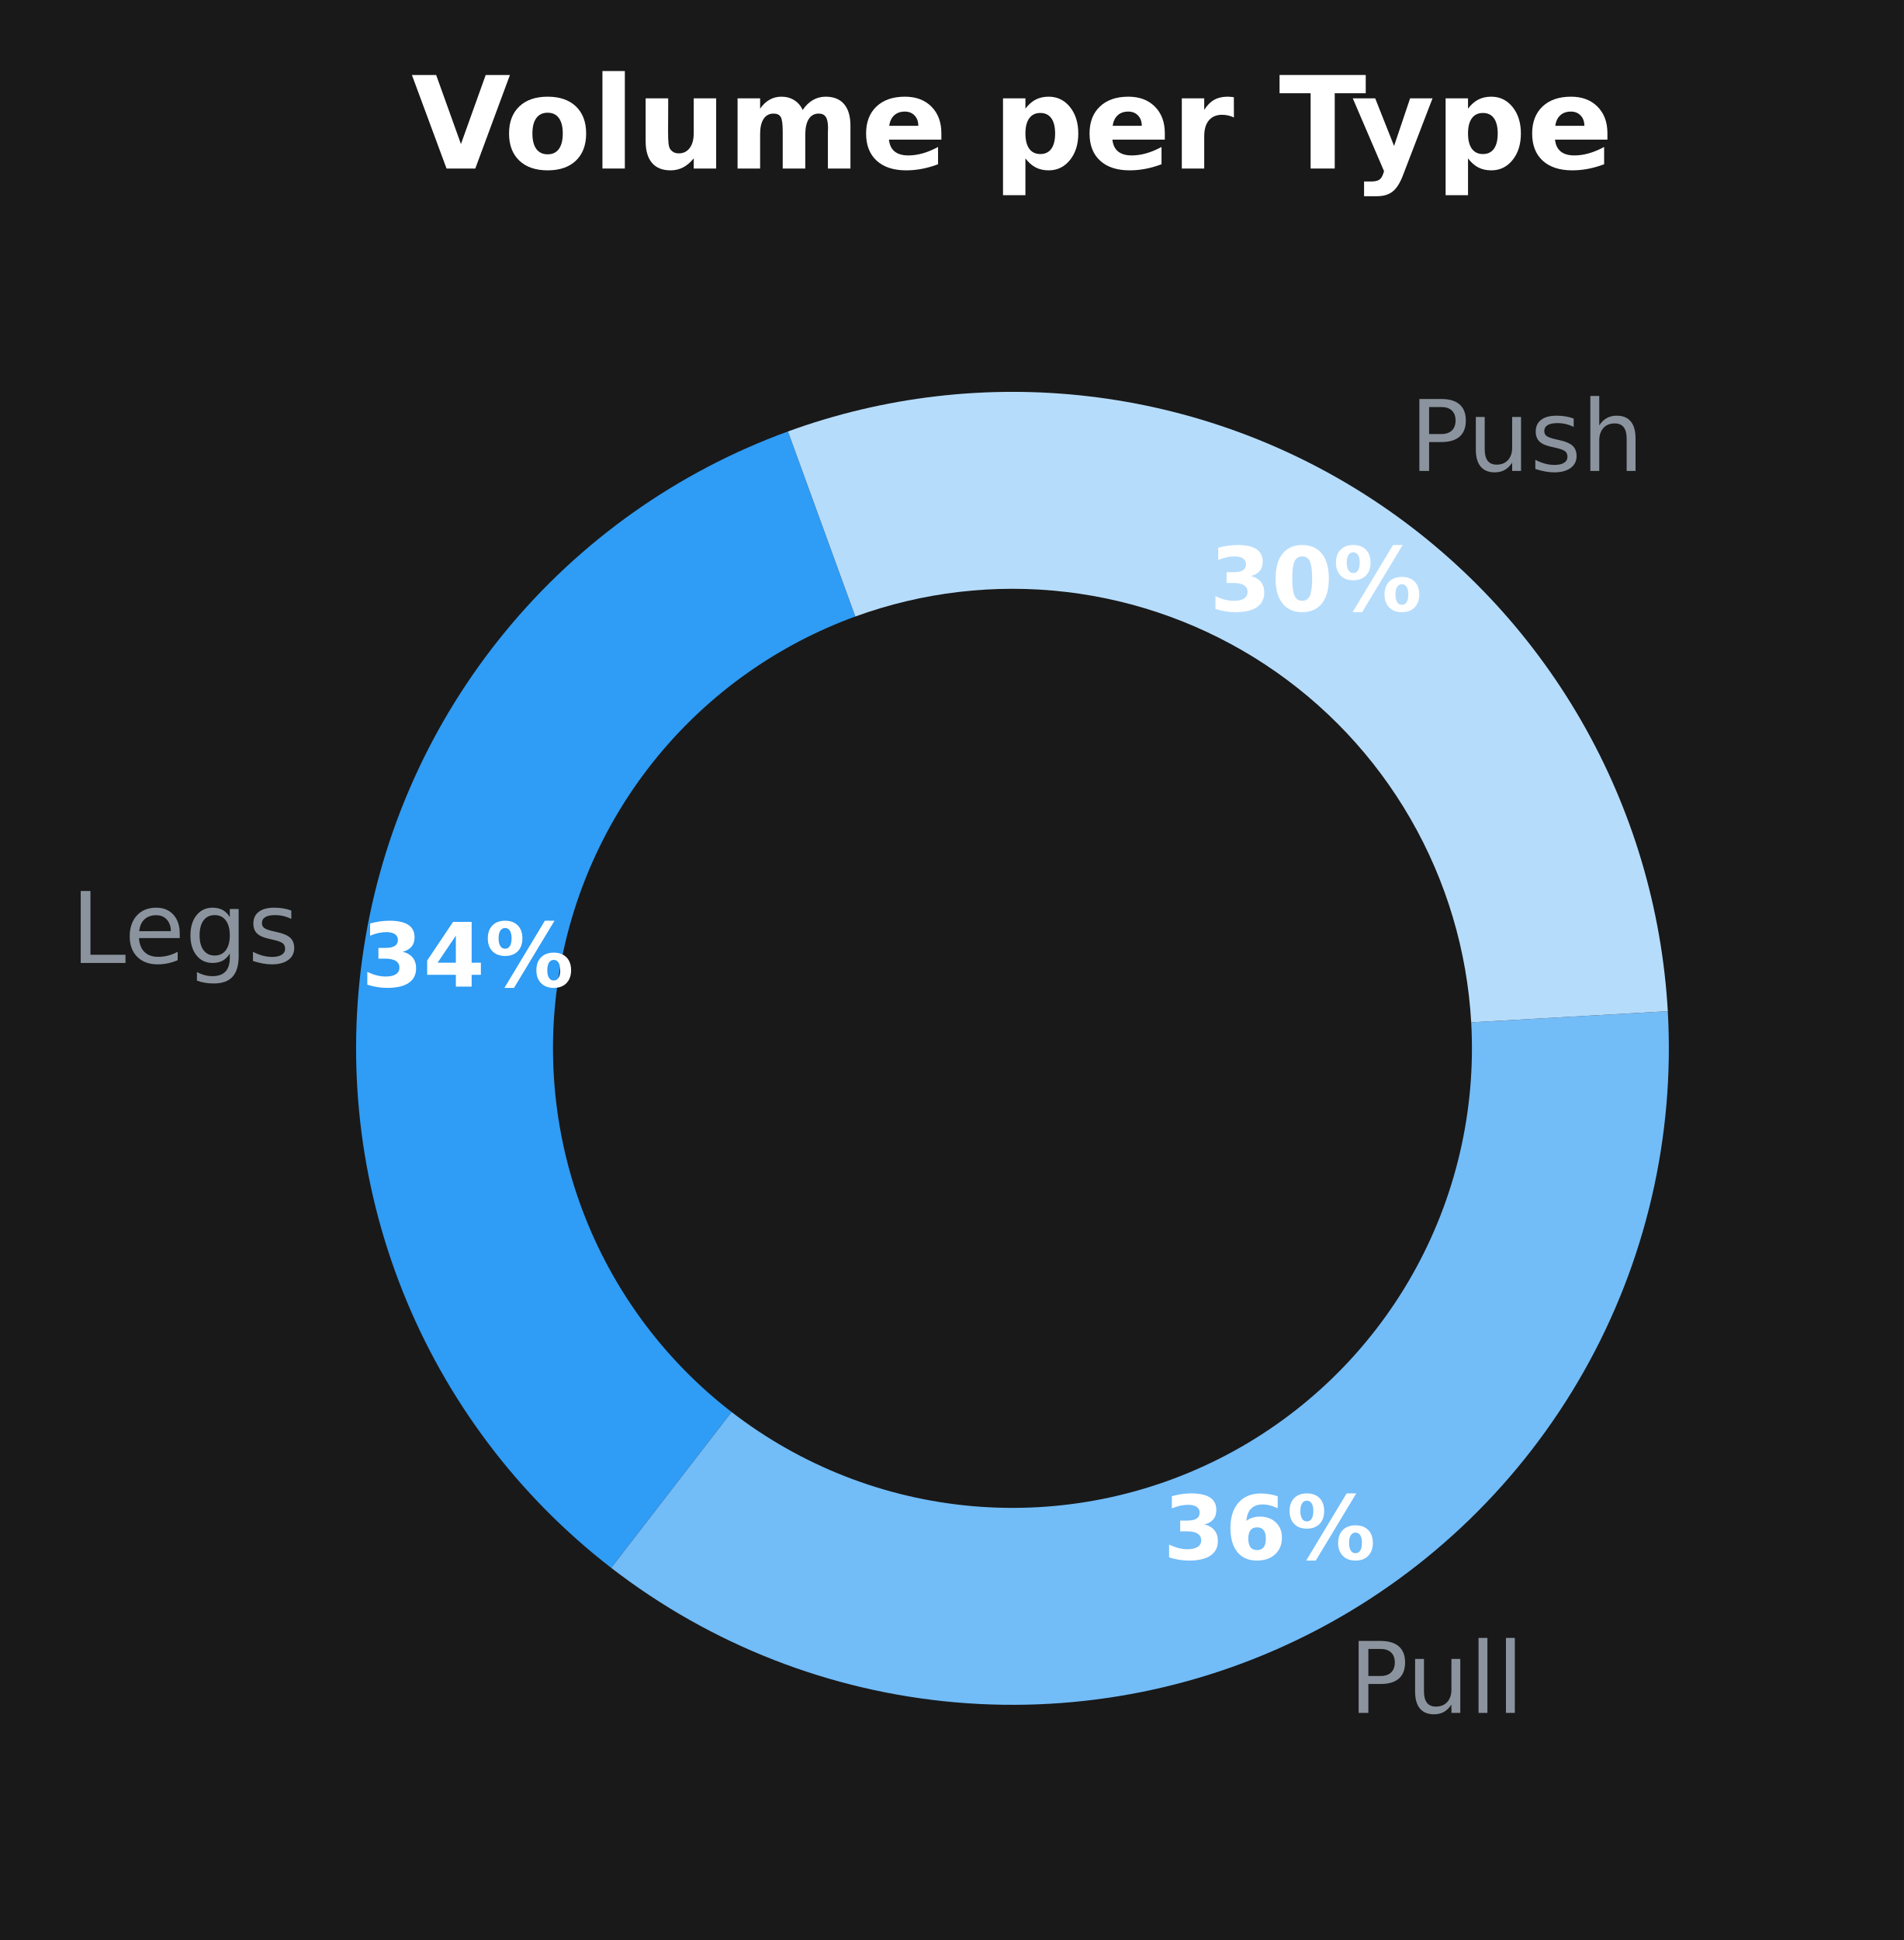
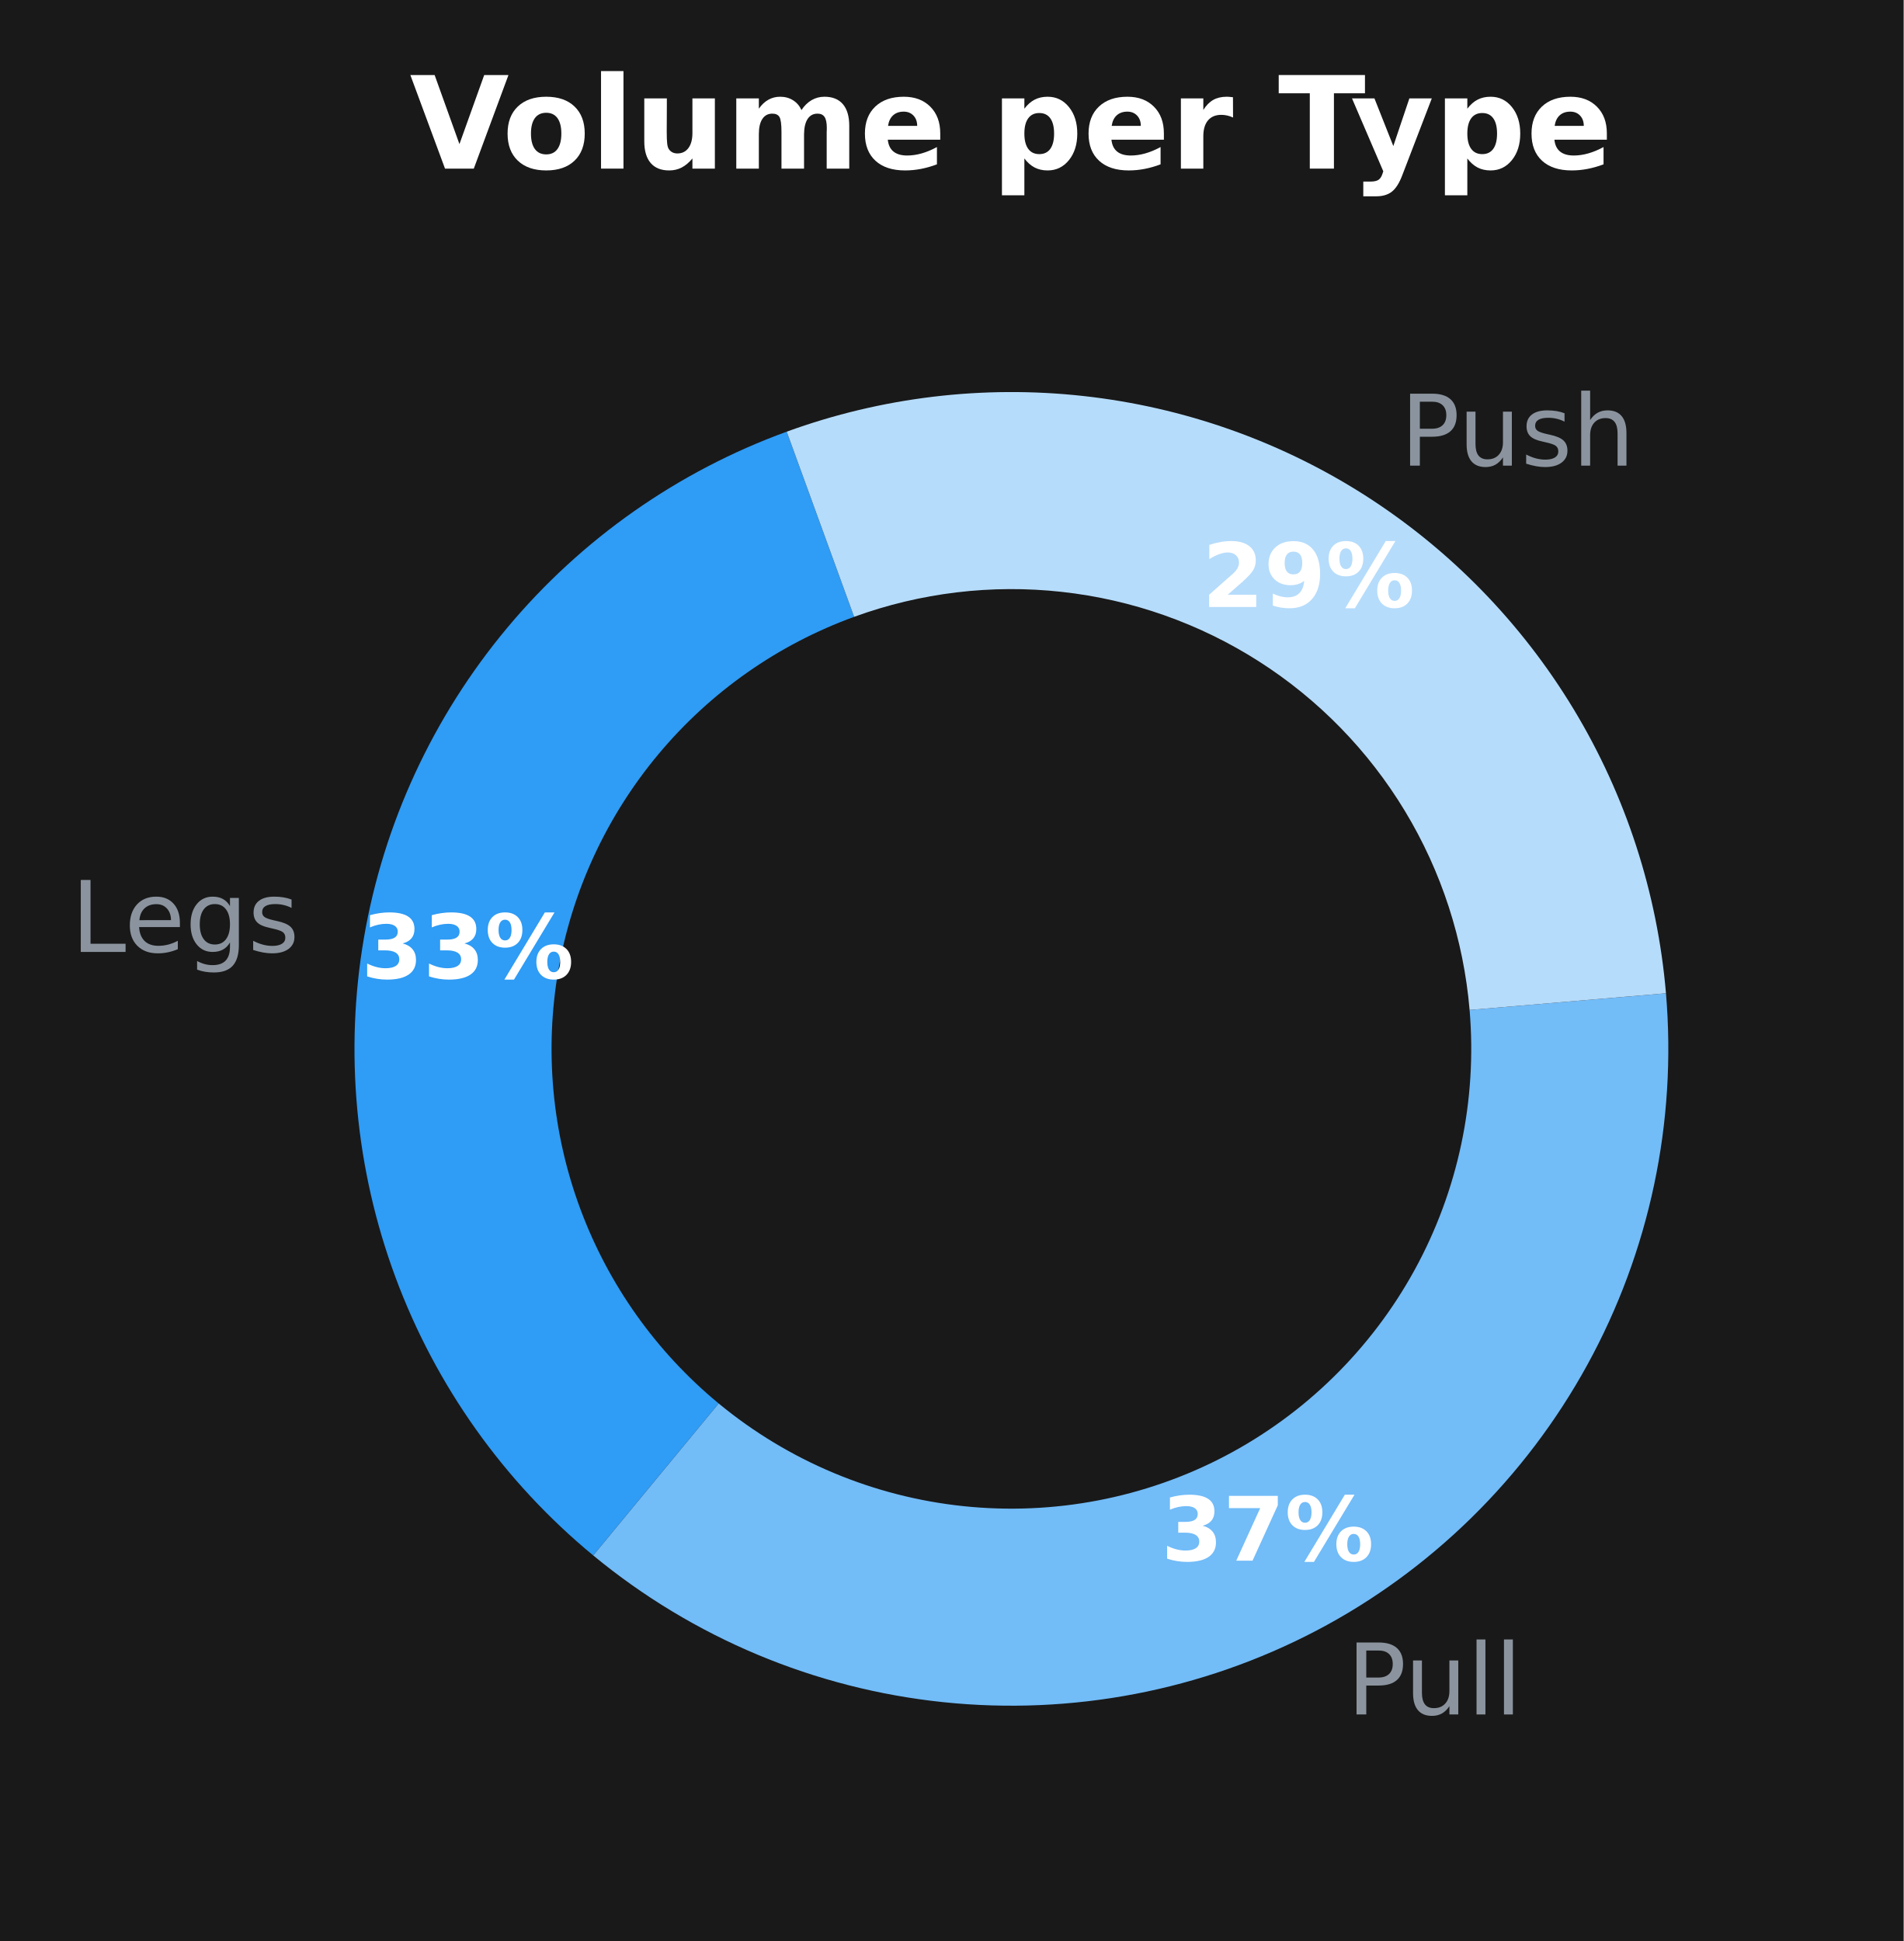
- <svg xmlns="http://www.w3.org/2000/svg" xmlns:xlink="http://www.w3.org/1999/xlink" width="192.979pt" height="196.598pt" viewBox="0 0 192.979 196.598" version="1.1">
+ <svg xmlns="http://www.w3.org/2000/svg" xmlns:xlink="http://www.w3.org/1999/xlink" width="192.788pt" height="196.598pt" viewBox="0 0 192.788 196.598" version="1.1">
  <defs>
    <style type="text/css">*{stroke-linejoin: round; stroke-linecap: butt}</style>
  </defs>
  <g id="figure_1">
    <g id="patch_1">
-       <path d="M 0 196.598  L 192.979 196.598  L 192.979 0  L 0 0  z " style="fill: #191919" />
+       <path d="M 0 196.598  L 192.788 196.598  L 192.788 0  L 0 0  z " style="fill: #191919" />
    </g>
    <g id="axes_1">
      <g id="patch_2">
-         <path d="M 79.865 43.722  C 68.678 47.794 58.786 54.795 51.226 63.991  C 43.666 73.187 38.712 84.246 36.882 96.01  C 35.051 107.773 36.411 119.815 40.82 130.873  C 45.228 141.932 52.525 151.607 61.946 158.885  L 74.148 143.091  C 67.553 137.996 62.445 131.224 59.359 123.483  C 56.274 115.742 55.321 107.312 56.603 99.078  C 57.884 90.844 61.352 83.102 66.644 76.665  C 71.936 70.228 78.86 65.327 86.691 62.477  z " style="fill: #2f9cf5" />
+         <path d="M 79.674 43.722  C 68.658 47.732 58.895 54.582 51.378 63.577  C 43.861 72.573 38.853 83.397 36.864 94.95  C 34.875 106.503 35.974 118.379 40.051 129.37  C 44.127 140.361 51.036 150.082 60.077 157.545  L 72.782 142.153  C 66.454 136.929 61.617 130.124 58.764 122.43  C 55.91 114.736 55.141 106.423 56.533 98.336  C 57.925 90.249 61.431 82.672 66.693 76.376  C 71.955 70.079 78.789 65.283 86.5 62.477  z " style="fill: #2f9cf5" />
      </g>
      <g id="patch_3">
-         <path d="M 61.946 158.885  C 72.039 166.683 84.165 171.416 96.872 172.517  C 109.579 173.619 122.338 171.044 133.623 165.1  C 144.908 159.155 154.249 150.09 160.527 138.987  C 166.806 127.885 169.762 115.208 169.04 102.474  L 149.114 103.603  C 149.619 112.517 147.55 121.391 143.155 129.163  C 138.76 136.934 132.221 143.28 124.322 147.441  C 116.423 151.602 107.491 153.405 98.596 152.634  C 89.701 151.862 81.213 148.549 74.148 143.091  z " style="fill: #72bcf8" />
+         <path d="M 60.077 157.545  C 70.177 165.882 82.518 171.054 95.544 172.409  C 108.57 173.764 121.711 171.243 133.311 165.163  C 144.911 159.083 154.462 149.711 160.759 138.228  C 167.057 126.745 169.826 113.654 168.717 100.605  L 148.83 102.295  C 149.606 111.429 147.668 120.593 143.26 128.631  C 138.851 136.669 132.166 143.23 124.046 147.486  C 115.926 151.741 106.728 153.506 97.609 152.558  C 88.491 151.609 79.852 147.989 72.782 142.153  z " style="fill: #72bcf8" />
      </g>
      <g id="patch_4">
-         <path d="M 169.04 102.474  C 168.453 92.115 165.45 82.034 160.273 73.042  C 155.095 64.05 147.885 56.392 139.22 50.683  C 130.555 44.975 120.674 41.372 110.368 40.163  C 100.062 38.954 89.615 40.173 79.865 43.722  L 86.691 62.477  C 93.516 59.993 100.829 59.139 108.043 59.985  C 115.257 60.831 122.174 63.354 128.24 67.35  C 134.305 71.346 139.352 76.706 142.976 83.001  C 146.601 89.295 148.703 96.352 149.114 103.603  z " style="fill: #b6dcfb" />
+         <path d="M 168.717 100.605  C 167.851 90.423 164.652 80.577 159.367 71.831  C 154.083 63.086 146.854 55.674 138.243 50.173  C 129.632 44.672 119.868 41.229 109.711 40.11  C 99.555 38.991 89.275 40.227 79.674 43.722  L 86.5 62.477  C 93.221 60.031 100.417 59.165 107.526 59.948  C 114.636 60.731 121.47 63.142 127.498 66.993  C 133.526 70.843 138.586 76.031 142.285 82.153  C 145.985 88.275 148.224 95.168 148.83 102.295  z " style="fill: #b6dcfb" />
      </g>
      <g id="matplotlib.axis_1" />
      <g id="matplotlib.axis_2" />
      <g id="text_1">
-         <g style="fill: #8b949e" transform="translate(7.2 97.58446) scale(0.1 -0.1)">
+         <g style="fill: #8b949e" transform="translate(7.2 96.4188) scale(0.1 -0.1)">
          <defs>
            <path id="DejaVuSans-2f" d="M 628 4666  L 1259 4666  L 1259 531  L 3531 531  L 3531 0  L 628 0  L 628 4666  z " transform="scale(0.015625)" />
            <path id="DejaVuSans-48" d="M 3597 1894  L 3597 1613  L 953 1613  Q 991 1019 1311 708  Q 1631 397 2203 397  Q 2534 397 2845 478  Q 3156 559 3463 722  L 3463 178  Q 3153 47 2828 -22  Q 2503 -91 2169 -91  Q 1331 -91 842 396  Q 353 884 353 1716  Q 353 2575 817 3079  Q 1281 3584 2069 3584  Q 2775 3584 3186 3129  Q 3597 2675 3597 1894  z M 3022 2063  Q 3016 2534 2758 2815  Q 2500 3097 2075 3097  Q 1594 3097 1305 2825  Q 1016 2553 972 2059  L 3022 2063  z " transform="scale(0.015625)" />
            <path id="DejaVuSans-4a" d="M 2906 1791  Q 2906 2416 2648 2759  Q 2391 3103 1925 3103  Q 1463 3103 1205 2759  Q 947 2416 947 1791  Q 947 1169 1205 825  Q 1463 481 1925 481  Q 2391 481 2648 825  Q 2906 1169 2906 1791  z M 3481 434  Q 3481 -459 3084 -895  Q 2688 -1331 1869 -1331  Q 1566 -1331 1297 -1286  Q 1028 -1241 775 -1147  L 775 -588  Q 1028 -725 1275 -790  Q 1522 -856 1778 -856  Q 2344 -856 2625 -561  Q 2906 -266 2906 331  L 2906 616  Q 2728 306 2450 153  Q 2172 0 1784 0  Q 1141 0 747 490  Q 353 981 353 1791  Q 353 2603 747 3093  Q 1141 3584 1784 3584  Q 2172 3584 2450 3431  Q 2728 3278 2906 2969  L 2906 3500  L 3481 3500  L 3481 434  z " transform="scale(0.015625)" />
            <path id="DejaVuSans-56" d="M 2834 3397  L 2834 2853  Q 2591 2978 2328 3040  Q 2066 3103 1784 3103  Q 1356 3103 1142 2972  Q 928 2841 928 2578  Q 928 2378 1081 2264  Q 1234 2150 1697 2047  L 1894 2003  Q 2506 1872 2764 1633  Q 3022 1394 3022 966  Q 3022 478 2636 193  Q 2250 -91 1575 -91  Q 1294 -91 989 -36  Q 684 19 347 128  L 347 722  Q 666 556 975 473  Q 1284 391 1588 391  Q 1994 391 2212 530  Q 2431 669 2431 922  Q 2431 1156 2273 1281  Q 2116 1406 1581 1522  L 1381 1569  Q 847 1681 609 1914  Q 372 2147 372 2553  Q 372 3047 722 3315  Q 1072 3584 1716 3584  Q 2034 3584 2315 3537  Q 2597 3491 2834 3397  z " transform="scale(0.015625)" />
          </defs>
          <use xlink:href="#DejaVuSans-2f" />
          <use xlink:href="#DejaVuSans-48" transform="translate(53.96875 0)" />
          <use xlink:href="#DejaVuSans-4a" transform="translate(115.5 0)" />
          <use xlink:href="#DejaVuSans-56" transform="translate(178.9844 0)" />
        </g>
      </g>
      <g id="text_2">
-         <g style="fill: #8b949e" transform="translate(136.7237 173.5837) scale(0.1 -0.1)">
+         <g style="fill: #8b949e" transform="translate(136.3997 173.6536) scale(0.1 -0.1)">
          <defs>
            <path id="DejaVuSans-33" d="M 1259 4147  L 1259 2394  L 2053 2394  Q 2494 2394 2734 2622  Q 2975 2850 2975 3272  Q 2975 3691 2734 3919  Q 2494 4147 2053 4147  L 1259 4147  z M 628 4666  L 2053 4666  Q 2838 4666 3239 4311  Q 3641 3956 3641 3272  Q 3641 2581 3239 2228  Q 2838 1875 2053 1875  L 1259 1875  L 1259 0  L 628 0  L 628 4666  z " transform="scale(0.015625)" />
            <path id="DejaVuSans-58" d="M 544 1381  L 544 3500  L 1119 3500  L 1119 1403  Q 1119 906 1312 657  Q 1506 409 1894 409  Q 2359 409 2629 706  Q 2900 1003 2900 1516  L 2900 3500  L 3475 3500  L 3475 0  L 2900 0  L 2900 538  Q 2691 219 2414 64  Q 2138 -91 1772 -91  Q 1169 -91 856 284  Q 544 659 544 1381  z M 1991 3584  L 1991 3584  z " transform="scale(0.015625)" />
            <path id="DejaVuSans-4f" d="M 603 4863  L 1178 4863  L 1178 0  L 603 0  L 603 4863  z " transform="scale(0.015625)" />
          </defs>
          <use xlink:href="#DejaVuSans-33" />
          <use xlink:href="#DejaVuSans-58" transform="translate(58.54688 0)" />
          <use xlink:href="#DejaVuSans-4f" transform="translate(121.9219 0)" />
          <use xlink:href="#DejaVuSans-4f" transform="translate(149.7031 0)" />
        </g>
      </g>
      <g id="text_3">
-         <g style="fill: #8b949e" transform="translate(142.8802 47.72604) scale(0.1 -0.1)">
+         <g style="fill: #8b949e" transform="translate(141.8243 47.1649) scale(0.1 -0.1)">
          <defs>
            <path id="DejaVuSans-4b" d="M 3513 2113  L 3513 0  L 2938 0  L 2938 2094  Q 2938 2591 2744 2837  Q 2550 3084 2163 3084  Q 1697 3084 1428 2787  Q 1159 2491 1159 1978  L 1159 0  L 581 0  L 581 4863  L 1159 4863  L 1159 2956  Q 1366 3272 1645 3428  Q 1925 3584 2291 3584  Q 2894 3584 3203 3211  Q 3513 2838 3513 2113  z " transform="scale(0.015625)" />
          </defs>
          <use xlink:href="#DejaVuSans-33" />
          <use xlink:href="#DejaVuSans-58" transform="translate(58.54688 0)" />
          <use xlink:href="#DejaVuSans-56" transform="translate(121.9219 0)" />
          <use xlink:href="#DejaVuSans-4b" transform="translate(174.0156 0)" />
        </g>
      </g>
      <g id="text_4">
-         <g style="fill: #ffffff" transform="translate(36.62827 99.98406) scale(0.09 -0.09)">
+         <g style="fill: #ffffff" transform="translate(36.58312 99.09392) scale(0.09 -0.09)">
          <defs>
            <path id="DejaVuSans-Bold-16" d="M 2981 2516  Q 3453 2394 3698 2092  Q 3944 1791 3944 1325  Q 3944 631 3412 270  Q 2881 -91 1863 -91  Q 1503 -91 1142 -33  Q 781 25 428 141  L 428 1069  Q 766 900 1098 814  Q 1431 728 1753 728  Q 2231 728 2486 893  Q 2741 1059 2741 1369  Q 2741 1688 2480 1852  Q 2219 2016 1709 2016  L 1228 2016  L 1228 2791  L 1734 2791  Q 2188 2791 2409 2933  Q 2631 3075 2631 3366  Q 2631 3634 2415 3781  Q 2200 3928 1806 3928  Q 1516 3928 1219 3862  Q 922 3797 628 3669  L 628 4550  Q 984 4650 1334 4700  Q 1684 4750 2022 4750  Q 2931 4750 3382 4451  Q 3834 4153 3834 3553  Q 3834 3144 3618 2883  Q 3403 2622 2981 2516  z " transform="scale(0.015625)" />
-             <path id="DejaVuSans-Bold-17" d="M 2356 3675  L 1038 1722  L 2356 1722  L 2356 3675  z M 2156 4666  L 3494 4666  L 3494 1722  L 4159 1722  L 4159 850  L 3494 850  L 3494 0  L 2356 0  L 2356 850  L 288 850  L 288 1881  L 2156 4666  z " transform="scale(0.015625)" />
            <path id="DejaVuSans-Bold-8" d="M 4959 1925  Q 4738 1925 4616 1733  Q 4494 1541 4494 1184  Q 4494 825 4614 633  Q 4734 441 4959 441  Q 5184 441 5303 633  Q 5422 825 5422 1184  Q 5422 1541 5301 1733  Q 5181 1925 4959 1925  z M 4959 2450  Q 5541 2450 5875 2112  Q 6209 1775 6209 1184  Q 6209 594 5875 251  Q 5541 -91 4959 -91  Q 4378 -91 4042 251  Q 3706 594 3706 1184  Q 3706 1772 4042 2111  Q 4378 2450 4959 2450  z M 2094 -91  L 1403 -91  L 4319 4750  L 5013 4750  L 2094 -91  z M 1453 4750  Q 2034 4750 2367 4411  Q 2700 4072 2700 3481  Q 2700 2891 2367 2550  Q 2034 2209 1453 2209  Q 872 2209 539 2550  Q 206 2891 206 3481  Q 206 4072 539 4411  Q 872 4750 1453 4750  z M 1453 4225  Q 1228 4225 1106 4031  Q 984 3838 984 3481  Q 984 3122 1106 2926  Q 1228 2731 1453 2731  Q 1678 2731 1798 2926  Q 1919 3122 1919 3481  Q 1919 3838 1797 4031  Q 1675 4225 1453 4225  z " transform="scale(0.015625)" />
          </defs>
          <use xlink:href="#DejaVuSans-Bold-16" />
-           <use xlink:href="#DejaVuSans-Bold-17" transform="translate(69.57812 0)" />
+           <use xlink:href="#DejaVuSans-Bold-16" transform="translate(69.57812 0)" />
          <use xlink:href="#DejaVuSans-Bold-8" transform="translate(139.1562 0)" />
        </g>
      </g>
      <g id="text_5">
-         <g style="fill: #ffffff" transform="translate(117.8913 158.0196) scale(0.09 -0.09)">
+         <g style="fill: #ffffff" transform="translate(117.5987 158.0729) scale(0.09 -0.09)">
          <defs>
-             <path id="DejaVuSans-Bold-19" d="M 2316 2303  Q 2000 2303 1842 2098  Q 1684 1894 1684 1484  Q 1684 1075 1842 870  Q 2000 666 2316 666  Q 2634 666 2792 870  Q 2950 1075 2950 1484  Q 2950 1894 2792 2098  Q 2634 2303 2316 2303  z M 3803 4544  L 3803 3681  Q 3506 3822 3243 3889  Q 2981 3956 2731 3956  Q 2194 3956 1894 3657  Q 1594 3359 1544 2772  Q 1750 2925 1990 3001  Q 2231 3078 2516 3078  Q 3231 3078 3670 2659  Q 4109 2241 4109 1563  Q 4109 813 3618 361  Q 3128 -91 2303 -91  Q 1394 -91 895 523  Q 397 1138 397 2266  Q 397 3422 980 4083  Q 1563 4744 2578 4744  Q 2900 4744 3203 4694  Q 3506 4644 3803 4544  z " transform="scale(0.015625)" />
+             <path id="DejaVuSans-Bold-1a" d="M 428 4666  L 3944 4666  L 3944 3988  L 2125 0  L 953 0  L 2675 3781  L 428 3781  L 428 4666  z " transform="scale(0.015625)" />
          </defs>
          <use xlink:href="#DejaVuSans-Bold-16" />
-           <use xlink:href="#DejaVuSans-Bold-19" transform="translate(69.57812 0)" />
+           <use xlink:href="#DejaVuSans-Bold-1a" transform="translate(69.57812 0)" />
          <use xlink:href="#DejaVuSans-Bold-8" transform="translate(139.1562 0)" />
        </g>
      </g>
      <g id="text_6">
-         <g style="fill: #ffffff" transform="translate(122.5926 61.91006) scale(0.09 -0.09)">
+         <g style="fill: #ffffff" transform="translate(121.7411 61.48155) scale(0.09 -0.09)">
          <defs>
-             <path id="DejaVuSans-Bold-13" d="M 2944 2338  Q 2944 3213 2780 3570  Q 2616 3928 2228 3928  Q 1841 3928 1675 3570  Q 1509 3213 1509 2338  Q 1509 1453 1675 1090  Q 1841 728 2228 728  Q 2613 728 2778 1090  Q 2944 1453 2944 2338  z M 4147 2328  Q 4147 1169 3647 539  Q 3147 -91 2228 -91  Q 1306 -91 806 539  Q 306 1169 306 2328  Q 306 3491 806 4120  Q 1306 4750 2228 4750  Q 3147 4750 3647 4120  Q 4147 3491 4147 2328  z " transform="scale(0.015625)" />
+             <path id="DejaVuSans-Bold-15" d="M 1844 884  L 3897 884  L 3897 0  L 506 0  L 506 884  L 2209 2388  Q 2438 2594 2547 2791  Q 2656 2988 2656 3200  Q 2656 3528 2436 3728  Q 2216 3928 1850 3928  Q 1569 3928 1234 3808  Q 900 3688 519 3450  L 519 4475  Q 925 4609 1322 4679  Q 1719 4750 2100 4750  Q 2938 4750 3402 4381  Q 3866 4013 3866 3353  Q 3866 2972 3669 2642  Q 3472 2313 2841 1759  L 1844 884  z " transform="scale(0.015625)" />
+             <path id="DejaVuSans-Bold-1c" d="M 641 103  L 641 966  Q 928 831 1190 764  Q 1453 697 1709 697  Q 2247 697 2547 995  Q 2847 1294 2900 1881  Q 2688 1725 2447 1647  Q 2206 1569 1925 1569  Q 1209 1569 770 1986  Q 331 2403 331 3084  Q 331 3838 820 4291  Q 1309 4744 2131 4744  Q 3044 4744 3544 4128  Q 4044 3513 4044 2388  Q 4044 1231 3459 570  Q 2875 -91 1856 -91  Q 1528 -91 1228 -42  Q 928 6 641 103  z M 2125 2350  Q 2441 2350 2600 2554  Q 2759 2759 2759 3169  Q 2759 3575 2600 3781  Q 2441 3988 2125 3988  Q 1809 3988 1650 3781  Q 1491 3575 1491 3169  Q 1491 2759 1650 2554  Q 1809 2350 2125 2350  z " transform="scale(0.015625)" />
          </defs>
-           <use xlink:href="#DejaVuSans-Bold-16" />
-           <use xlink:href="#DejaVuSans-Bold-13" transform="translate(69.57812 0)" />
+           <use xlink:href="#DejaVuSans-Bold-15" />
+           <use xlink:href="#DejaVuSans-Bold-1c" transform="translate(69.57812 0)" />
          <use xlink:href="#DejaVuSans-Bold-8" transform="translate(139.1562 0)" />
        </g>
      </g>
      <g id="text_7">
-         <g style="fill: #ffffff" transform="translate(41.68611 17.07797) scale(0.13 -0.13)">
+         <g style="fill: #ffffff" transform="translate(41.4951 17.07797) scale(0.13 -0.13)">
          <defs>
            <path id="DejaVuSans-Bold-39" d="M 31 4666  L 1241 4666  L 2478 1222  L 3713 4666  L 4922 4666  L 3194 0  L 1759 0  L 31 4666  z " transform="scale(0.015625)" />
            <path id="DejaVuSans-Bold-52" d="M 2203 2784  Q 1831 2784 1636 2517  Q 1441 2250 1441 1747  Q 1441 1244 1636 976  Q 1831 709 2203 709  Q 2569 709 2762 976  Q 2956 1244 2956 1747  Q 2956 2250 2762 2517  Q 2569 2784 2203 2784  z M 2203 3584  Q 3106 3584 3614 3096  Q 4122 2609 4122 1747  Q 4122 884 3614 396  Q 3106 -91 2203 -91  Q 1297 -91 786 396  Q 275 884 275 1747  Q 275 2609 786 3096  Q 1297 3584 2203 3584  z " transform="scale(0.015625)" />
            <path id="DejaVuSans-Bold-4f" d="M 538 4863  L 1656 4863  L 1656 0  L 538 0  L 538 4863  z " transform="scale(0.015625)" />
            <path id="DejaVuSans-Bold-58" d="M 500 1363  L 500 3500  L 1625 3500  L 1625 3150  Q 1625 2866 1622 2436  Q 1619 2006 1619 1863  Q 1619 1441 1641 1255  Q 1663 1069 1716 984  Q 1784 875 1895 815  Q 2006 756 2150 756  Q 2500 756 2700 1025  Q 2900 1294 2900 1772  L 2900 3500  L 4019 3500  L 4019 0  L 2900 0  L 2900 506  Q 2647 200 2364 54  Q 2081 -91 1741 -91  Q 1134 -91 817 281  Q 500 653 500 1363  z " transform="scale(0.015625)" />
            <path id="DejaVuSans-Bold-50" d="M 3781 2919  Q 3994 3244 4286 3414  Q 4578 3584 4928 3584  Q 5531 3584 5847 3212  Q 6163 2841 6163 2131  L 6163 0  L 5038 0  L 5038 1825  Q 5041 1866 5042 1909  Q 5044 1953 5044 2034  Q 5044 2406 4934 2573  Q 4825 2741 4581 2741  Q 4263 2741 4089 2478  Q 3916 2216 3909 1719  L 3909 0  L 2784 0  L 2784 1825  Q 2784 2406 2684 2573  Q 2584 2741 2328 2741  Q 2006 2741 1831 2477  Q 1656 2213 1656 1722  L 1656 0  L 531 0  L 531 3500  L 1656 3500  L 1656 2988  Q 1863 3284 2130 3434  Q 2397 3584 2719 3584  Q 3081 3584 3359 3409  Q 3638 3234 3781 2919  z " transform="scale(0.015625)" />
            <path id="DejaVuSans-Bold-48" d="M 4031 1759  L 4031 1441  L 1416 1441  Q 1456 1047 1700 850  Q 1944 653 2381 653  Q 2734 653 3104 758  Q 3475 863 3866 1075  L 3866 213  Q 3469 63 3072 -14  Q 2675 -91 2278 -91  Q 1328 -91 801 392  Q 275 875 275 1747  Q 275 2603 792 3093  Q 1309 3584 2216 3584  Q 3041 3584 3536 3087  Q 4031 2591 4031 1759  z M 2881 2131  Q 2881 2450 2695 2645  Q 2509 2841 2209 2841  Q 1884 2841 1681 2658  Q 1478 2475 1428 2131  L 2881 2131  z " transform="scale(0.015625)" />
            <path id="DejaVuSans-Bold-3" transform="scale(0.015625)" />
            <path id="DejaVuSans-Bold-53" d="M 1656 506  L 1656 -1331  L 538 -1331  L 538 3500  L 1656 3500  L 1656 2988  Q 1888 3294 2169 3439  Q 2450 3584 2816 3584  Q 3463 3584 3878 3070  Q 4294 2556 4294 1747  Q 4294 938 3878 423  Q 3463 -91 2816 -91  Q 2450 -91 2169 54  Q 1888 200 1656 506  z M 2400 2772  Q 2041 2772 1848 2508  Q 1656 2244 1656 1747  Q 1656 1250 1848 986  Q 2041 722 2400 722  Q 2759 722 2948 984  Q 3138 1247 3138 1747  Q 3138 2247 2948 2509  Q 2759 2772 2400 2772  z " transform="scale(0.015625)" />
            <path id="DejaVuSans-Bold-55" d="M 3138 2547  Q 2991 2616 2845 2648  Q 2700 2681 2553 2681  Q 2122 2681 1889 2404  Q 1656 2128 1656 1613  L 1656 0  L 538 0  L 538 3500  L 1656 3500  L 1656 2925  Q 1872 3269 2151 3426  Q 2431 3584 2822 3584  Q 2878 3584 2943 3579  Q 3009 3575 3134 3559  L 3138 2547  z " transform="scale(0.015625)" />
            <path id="DejaVuSans-Bold-37" d="M 31 4666  L 4331 4666  L 4331 3756  L 2784 3756  L 2784 0  L 1581 0  L 1581 3756  L 31 3756  L 31 4666  z " transform="scale(0.015625)" />
            <path id="DejaVuSans-Bold-5c" d="M 78 3500  L 1197 3500  L 2138 1125  L 2938 3500  L 4056 3500  L 2584 -331  Q 2363 -916 2067 -1148  Q 1772 -1381 1288 -1381  L 641 -1381  L 641 -647  L 991 -647  Q 1275 -647 1404 -556  Q 1534 -466 1606 -231  L 1638 -134  L 78 3500  z " transform="scale(0.015625)" />
          </defs>
          <use xlink:href="#DejaVuSans-Bold-39" />
          <use xlink:href="#DejaVuSans-Bold-52" transform="translate(71.92188 0)" />
          <use xlink:href="#DejaVuSans-Bold-4f" transform="translate(140.625 0)" />
          <use xlink:href="#DejaVuSans-Bold-58" transform="translate(174.9062 0)" />
          <use xlink:href="#DejaVuSans-Bold-50" transform="translate(246.0938 0)" />
          <use xlink:href="#DejaVuSans-Bold-48" transform="translate(350.2969 0)" />
          <use xlink:href="#DejaVuSans-Bold-3" transform="translate(418.125 0)" />
          <use xlink:href="#DejaVuSans-Bold-53" transform="translate(452.9375 0)" />
          <use xlink:href="#DejaVuSans-Bold-48" transform="translate(524.5156 0)" />
          <use xlink:href="#DejaVuSans-Bold-55" transform="translate(592.3438 0)" />
          <use xlink:href="#DejaVuSans-Bold-3" transform="translate(641.6562 0)" />
          <use xlink:href="#DejaVuSans-Bold-37" transform="translate(676.4688 0)" />
          <use xlink:href="#DejaVuSans-Bold-5c" transform="translate(732.8281 0)" />
          <use xlink:href="#DejaVuSans-Bold-53" transform="translate(798.0156 0)" />
          <use xlink:href="#DejaVuSans-Bold-48" transform="translate(869.5938 0)" />
        </g>
      </g>
    </g>
  </g>
</svg>
